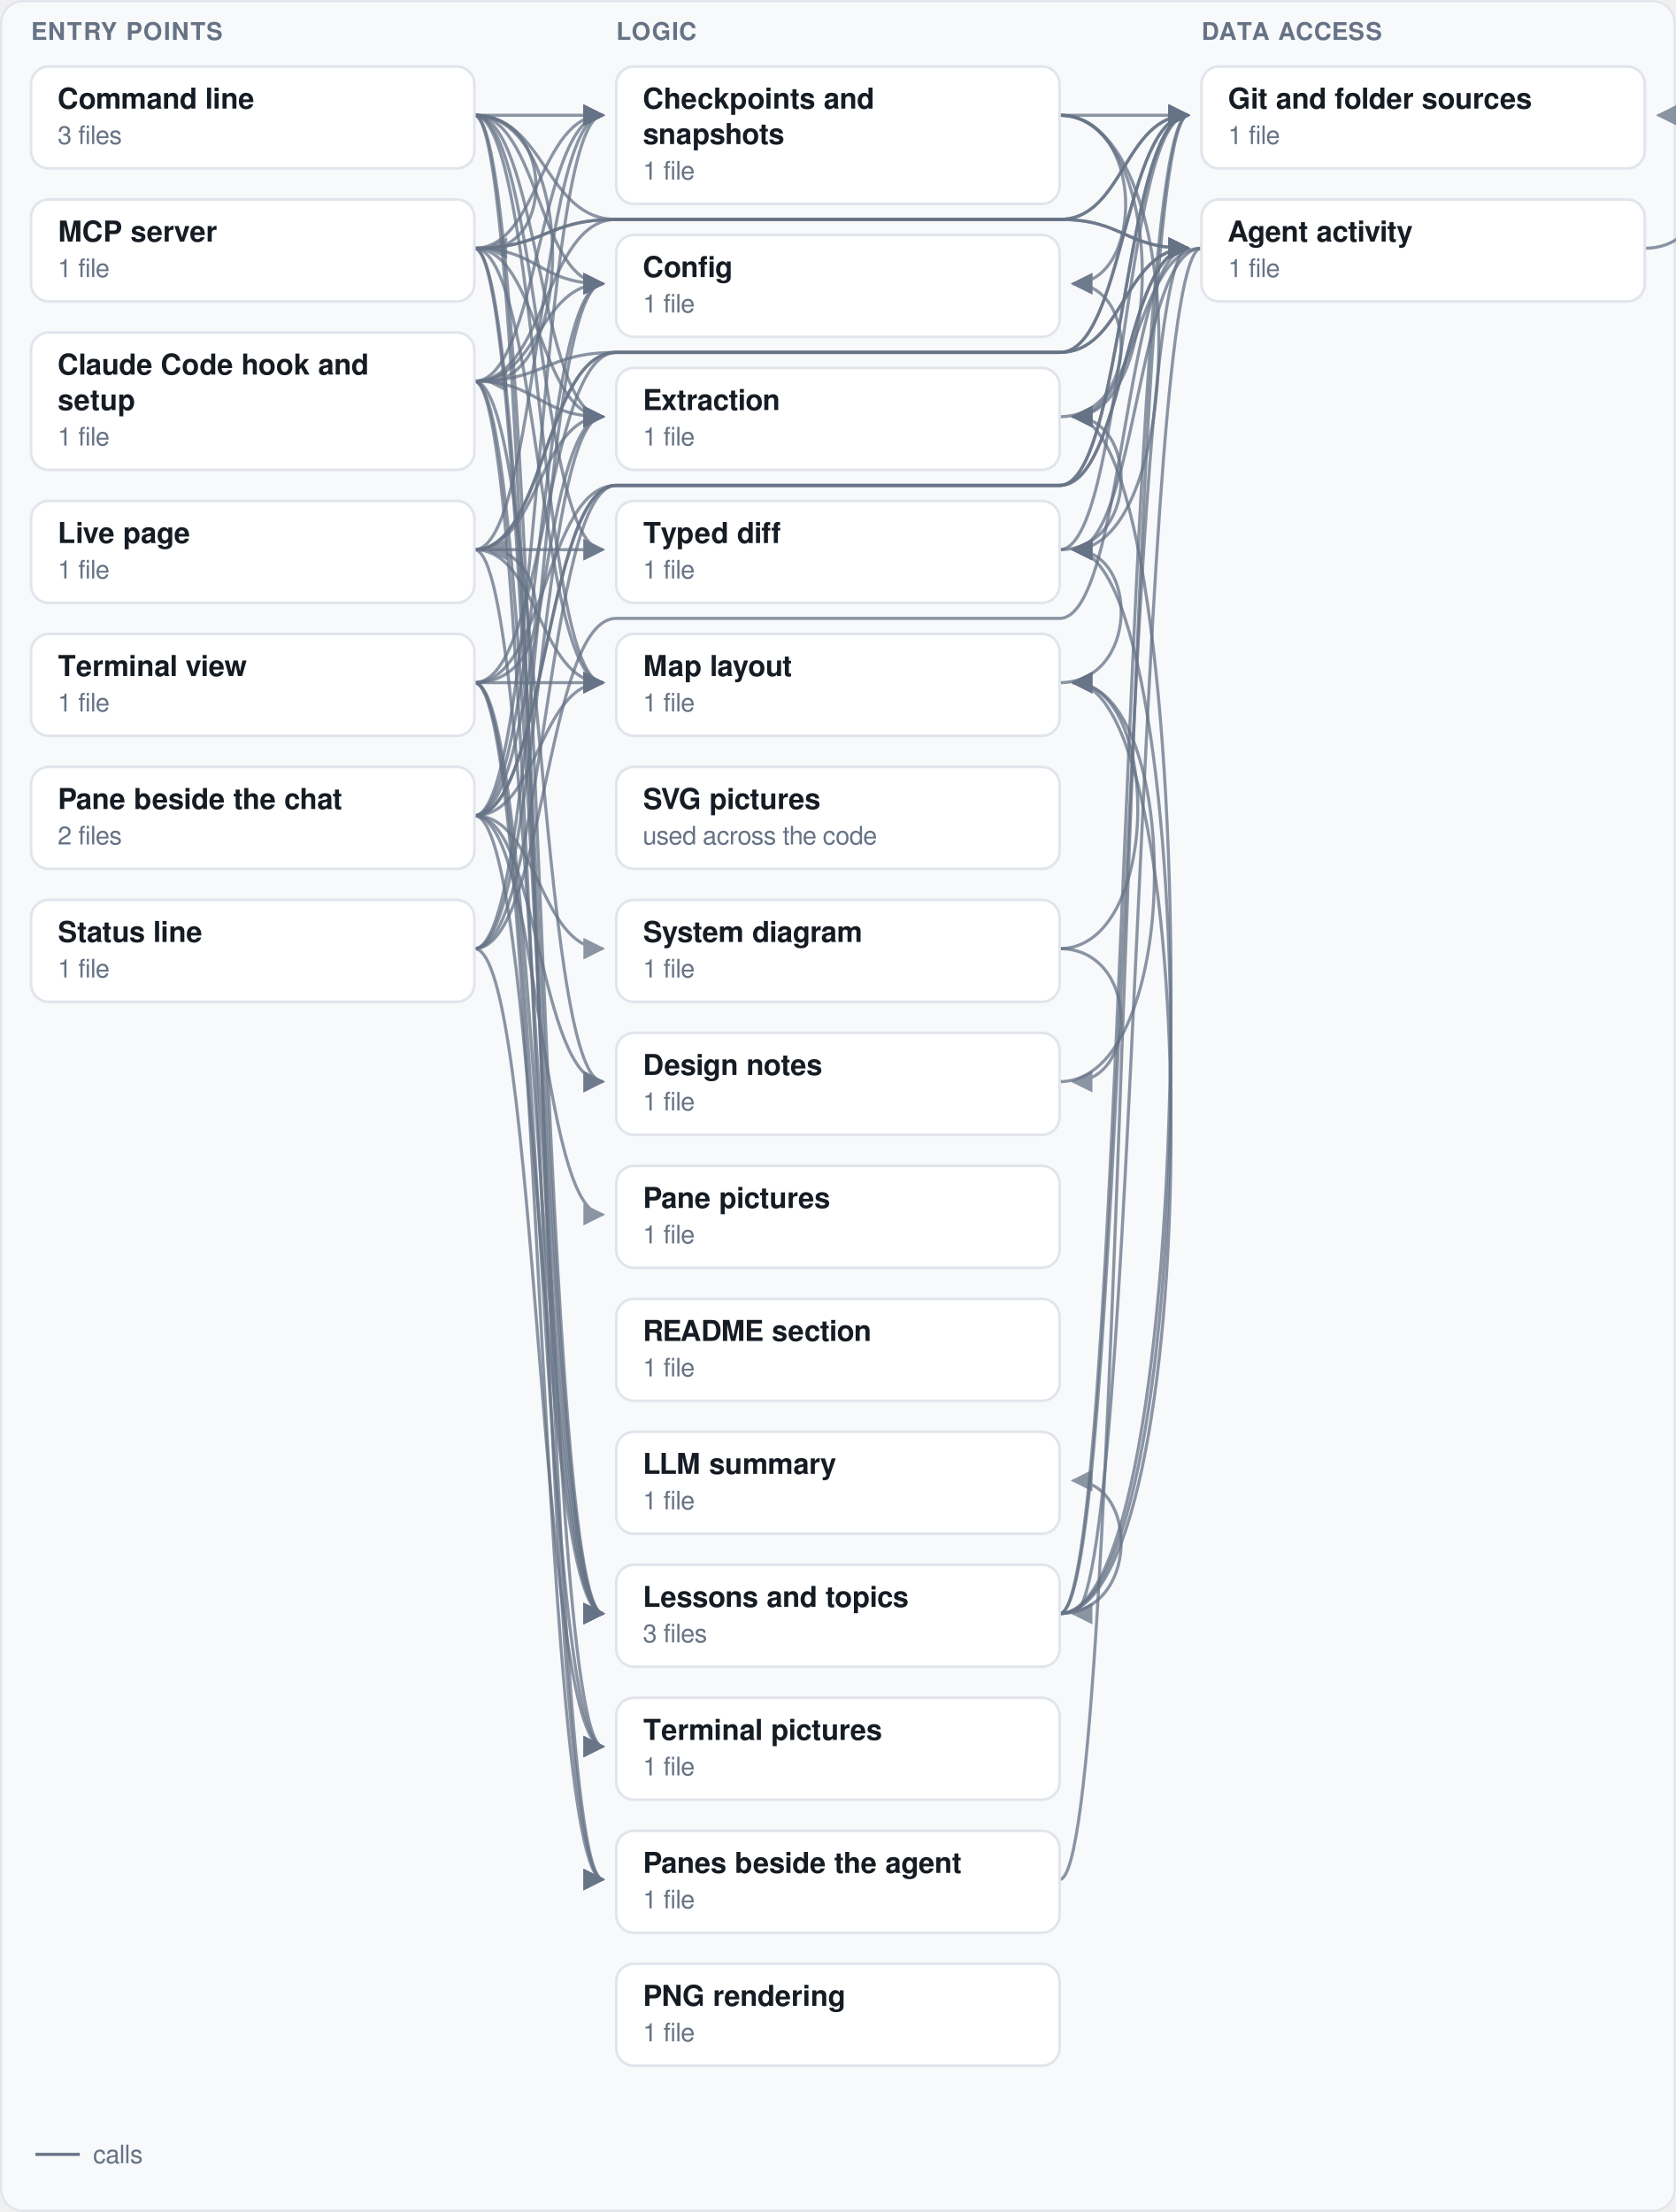
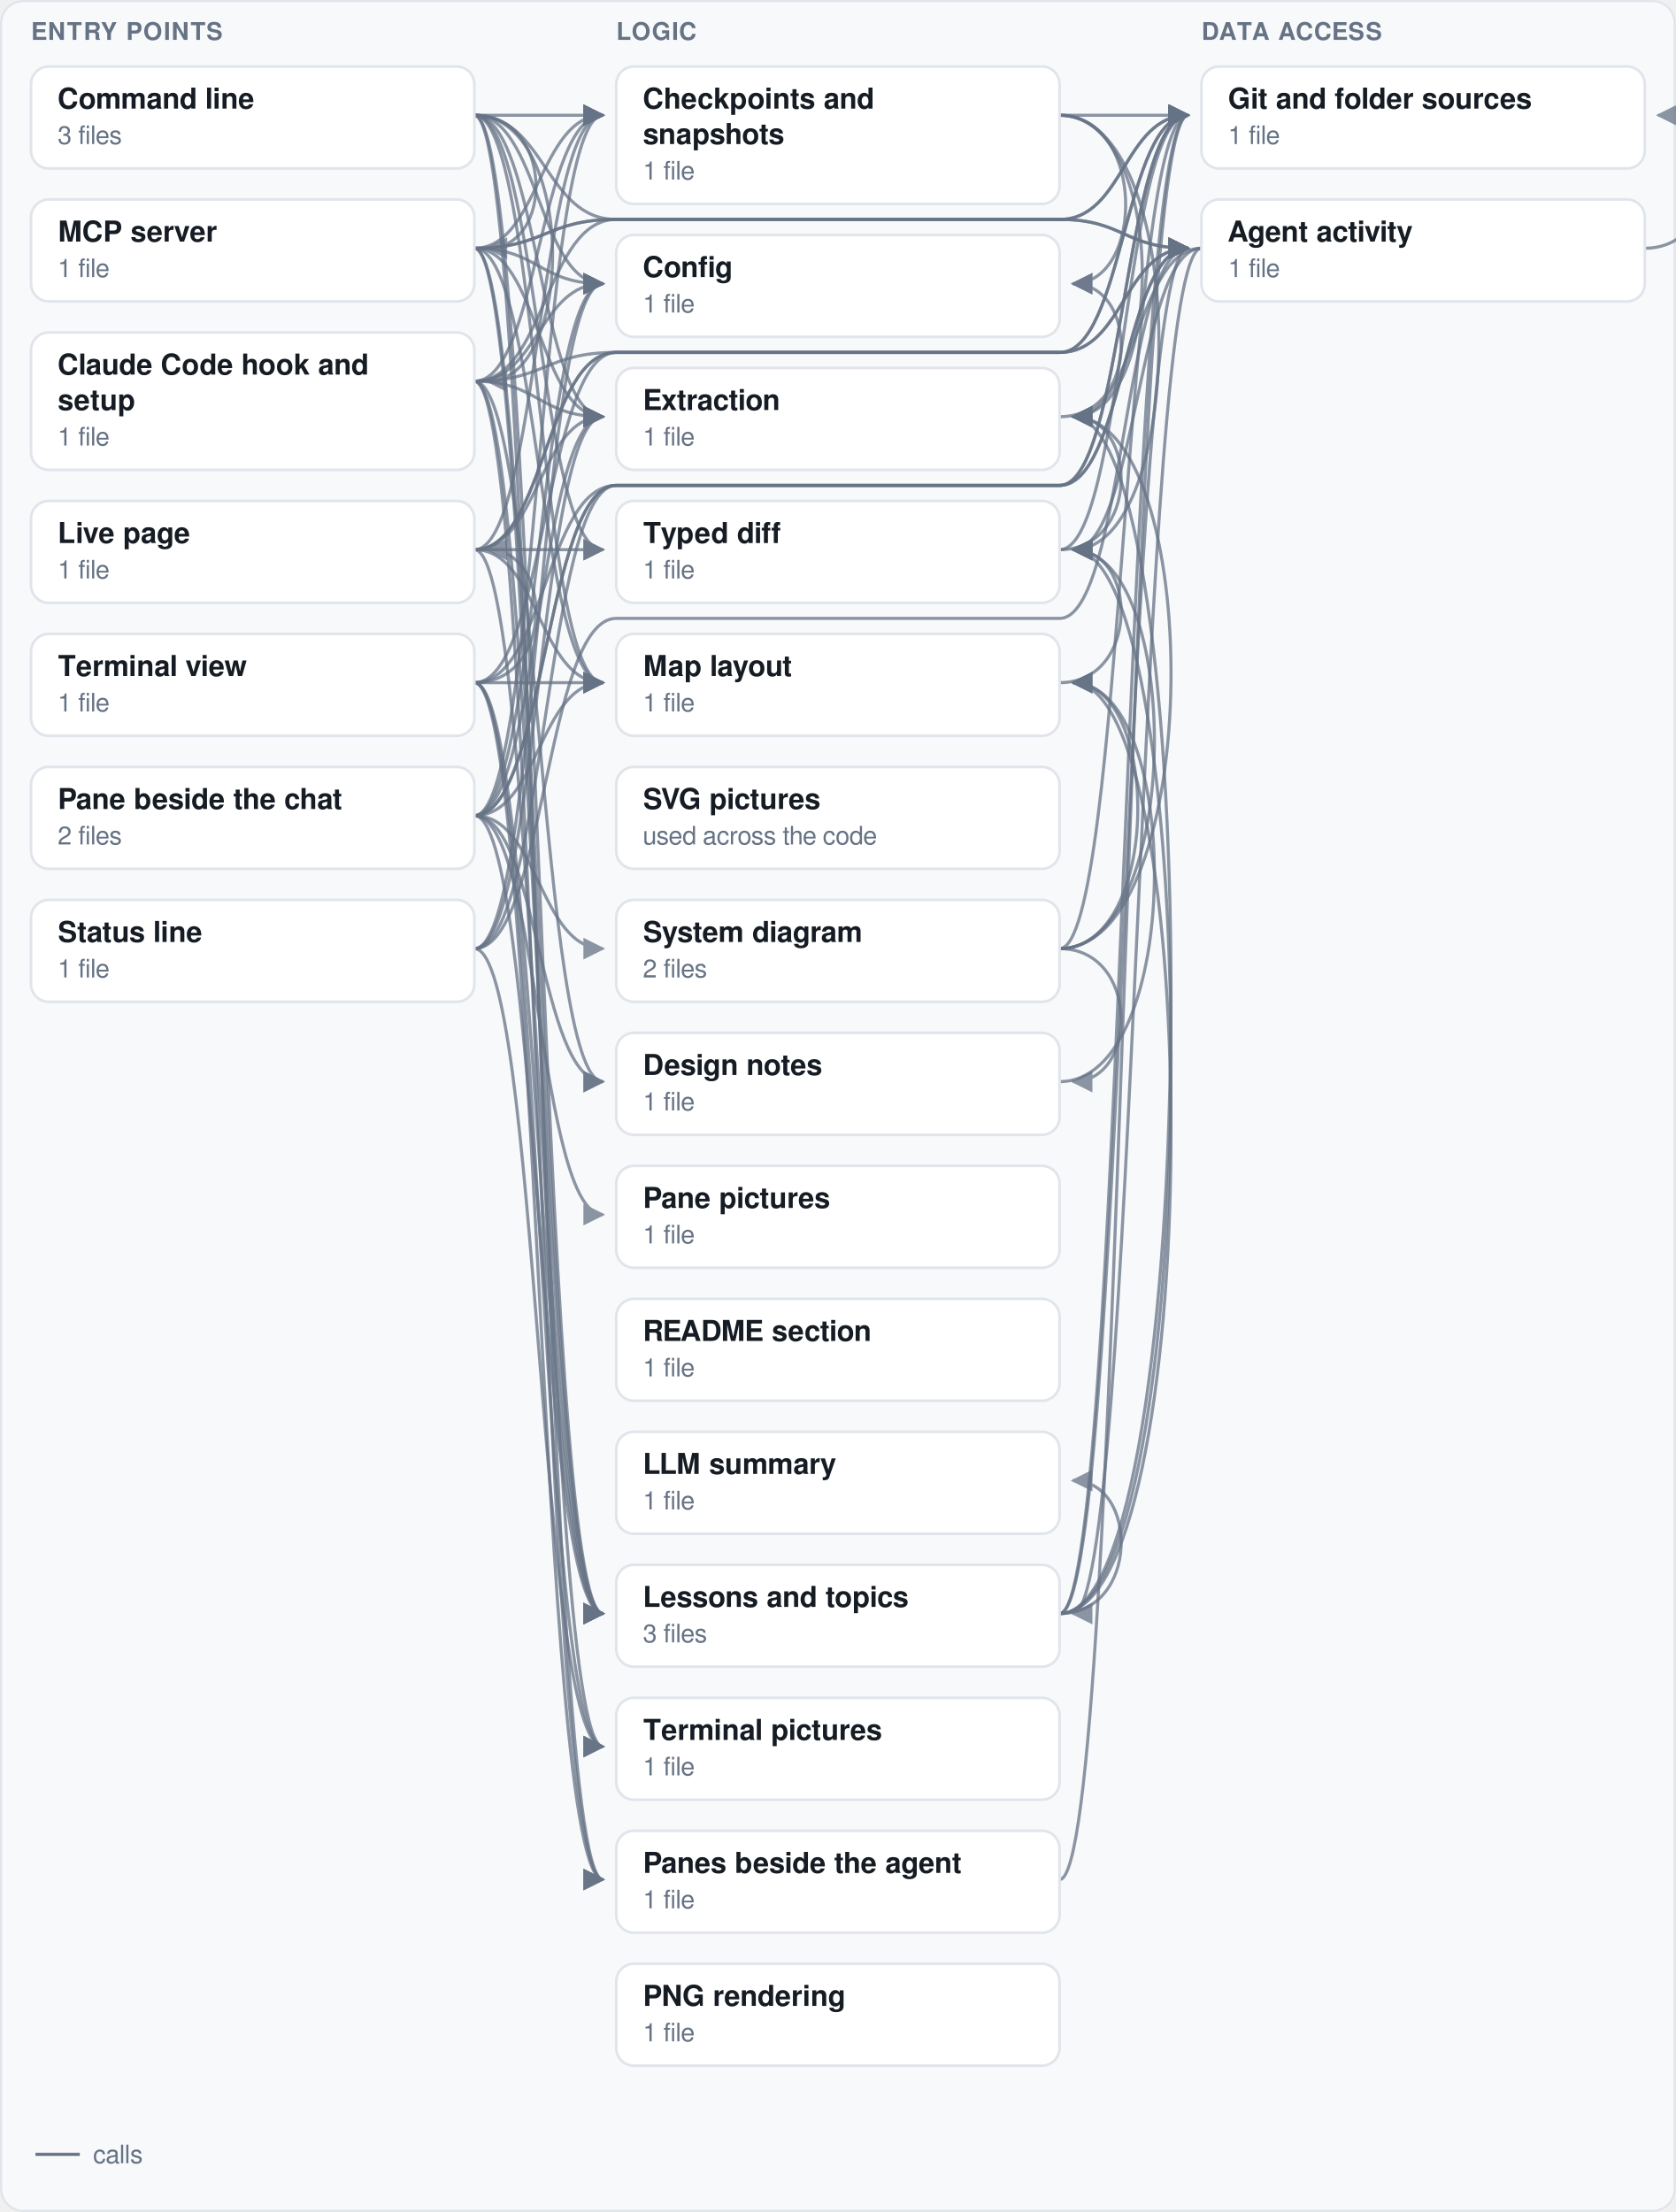
<svg xmlns="http://www.w3.org/2000/svg" width="756" height="998" viewBox="0 0 756 998" role="img" aria-label="System map">
  <style>
text { font-family: 'Segoe UI', FreeSans, 'Helvetica Neue', Arial, sans-serif; }
.bg { fill: #f8f9fb; stroke: #e1e5eb; }
.col { font-size: 11px; font-weight: 600; letter-spacing: .05em; fill: #667385; }
.bn .box { fill: #ffffff; stroke: #e1e5eb; stroke-width: 1.2; }
.bn.t-store .box { fill: #e8f0fc; }
.bn.legacy .box { fill: #f8f9fb; stroke: #c3cad4; stroke-dasharray: 5 4; }
.bn.legacy .bn-t { fill: #3b4655; }
.bn .band { fill: #1f5fbf; }
.bn.undeclared .band { fill: #9a5600; }
.bn.s-added .box { stroke: #157347; stroke-width: 1.8; } .bn.s-added .band { fill: #157347; }
.bn.s-changed .box { stroke: #9a5600; stroke-width: 1.8; } .bn.s-changed .band { fill: #9a5600; }
.bn.s-removed .box { stroke: #c4321c; stroke-dasharray: 5 4; fill: #fdecea; } .bn.s-removed .band { fill: #c4321c; }
.bn-t { font-size: 13px; font-weight: 600; fill: #161c24; }
.bn-s { font-size: 11.5px; fill: #667385; }
.bn-p { font-size: 11.5px; fill: #3b4655; } .bn-p.code { font-family: Consolas, Inconsolata, 'DejaVu Sans Mono', monospace; } .bn-p.more { fill: #667385; }
.bn-p.s-added { fill: #157347; font-weight: 600; } .bn-p.s-changed { fill: #9a5600; font-weight: 600; }
.bn-p.s-removed { fill: #c4321c; text-decoration: line-through; }
.be { fill: none; stroke: #667385; stroke-width: 1.4; opacity: .75; }
.be.k-data { stroke: #1f5fbf; } .be.k-network { stroke: #9a5600; stroke-dasharray: 6 4; }
.be.s-added { stroke: #157347; stroke-width: 2.2; opacity: 1; }
.be.s-removed { stroke: #c4321c; stroke-dasharray: 5 4; opacity: 1; }
.ar { fill: #667385; } .ar.k-data { fill: #1f5fbf; } .ar.k-network { fill: #9a5600; }
.ar.s-added { fill: #157347; } .ar.s-removed { fill: #c4321c; } .ar.k-person { fill: #1f5fbf; }
.halo { paint-order: stroke; stroke: #f8f9fb; stroke-width: 4px; stroke-linejoin: round; }
.lg { font-size: 11.5px; fill: #667385; }
.lg.s-added { fill: #157347; font-weight: 600; } .lg.s-changed { fill: #9a5600; font-weight: 600; }
.lg.s-removed { fill: #c4321c; font-weight: 600; }
.foot { font-size: 11.5px; fill: #3b4655; }
.st .box { fill: #ffffff; stroke: #e1e5eb; stroke-width: 1.4; }
.st.hi .box { fill: #e8f0fc; stroke: #1f5fbf; }
.st-w { font-size: 13px; font-weight: 600; fill: #161c24; }
.fl { fill: none; stroke: #667385; stroke-width: 1.4; } .fl.loop { stroke-dasharray: 4 4; }
.fl.gate { stroke: #1f5fbf; stroke-dasharray: 2 4; opacity: .7; }
.fl-note { font-size: 11.5px; fill: #667385; }
.gate .box { fill: #e8f0fc; stroke: #1f5fbf; } .gate text { font-size: 12.5px; font-weight: 600; fill: #1f5fbf; }
.exit { font-size: 12.5px; font-weight: 600; fill: #161c24; }
.lane .box { fill: #ffffff; stroke: #e1e5eb; stroke-width: 1.2; }
.lane.person .box { fill: #e8f0fc; stroke: #1f5fbf; }
.life { stroke: #c9d0da; stroke-width: 1.2; stroke-dasharray: 3 4; }
.msg { fill: none; stroke: #667385; stroke-width: 1.4; }
.msg.frame { stroke: #1f5fbf; stroke-dasharray: 5 4; } .msg.person { stroke: #1f5fbf; stroke-width: 2; }
.msg-t { font-size: 11.5px; fill: #3b4655; } .msg-t.frame { fill: #1f5fbf; } .msg-t.person { fill: #1f5fbf; font-weight: 600; }
.num circle { fill: #667385; } .num.person circle { fill: #1f5fbf; }
.num text { fill: #ffffff; font-size: 10px; font-weight: 700; }
.note .box { fill: #fff3dd; stroke: #e9c98f; } .note text { font-size: 11.5px; fill: #9a5600; }
</style>
  <defs>
    <marker id="ar-call-same" class="ar k-call s-same" viewBox="0 0 10 10" refX="9" refY="5" markerWidth="7" markerHeight="7" orient="auto-start-reverse">
      <path d="M0,0 L10,5 L0,10 z" />
    </marker>
  </defs>
  <rect class="bg" x="0.5" y="0.5" width="755" height="997" rx="10" />
  <text class="col" x="14" y="18">ENTRY POINTS</text>
  <text class="col" x="278" y="18">LOGIC</text>
  <text class="col" x="542" y="18">DATA ACCESS</text>
  <path class="be k-call s-same" d="M542,112 C513,112 513,248 484,248" marker-end="url(#ar-call-same)" />
  <path class="be k-call s-same" d="M542,112 C513,112 513,188 484,188" marker-end="url(#ar-call-same)" />
  <path class="be k-call s-same" d="M542,112 C513,112 513,728 484,728" marker-end="url(#ar-call-same)" />
  <path class="be k-call s-same" d="M742,112 C778,112 778,52 748,52" marker-end="url(#ar-call-same)" />
  <path class="be k-call s-same" d="M214,172 C246,172 246,159 278,159 L478,159 C507,159 507,112 536,112" marker-end="url(#ar-call-same)" />
  <path class="be k-call s-same" d="M214,172 C243,172 243,848 272,848" marker-end="url(#ar-call-same)" />
  <path class="be k-call s-same" d="M214,172 C243,172 243,52 272,52" marker-end="url(#ar-call-same)" />
  <path class="be k-call s-same" d="M214,172 C243,172 243,128 272,128" marker-end="url(#ar-call-same)" />
  <path class="be k-call s-same" d="M214,172 C243,172 243,488 272,488" marker-end="url(#ar-call-same)" />
  <path class="be k-call s-same" d="M214,172 C243,172 243,188 272,188" marker-end="url(#ar-call-same)" />
  <path class="be k-call s-same" d="M214,172 C243,172 243,728 272,728" marker-end="url(#ar-call-same)" />
  <path class="be k-call s-same" d="M214,172 C246,172 246,99 278,99 L478,99 C507,99 507,52 536,52" marker-end="url(#ar-call-same)" />
  <path class="be k-call s-same" d="M478,428 C514,428 514,488 484,488" marker-end="url(#ar-call-same)" />
  <path class="be k-call s-same" d="M478,428 C524,428 524,308 484,308" marker-end="url(#ar-call-same)" />
+   <path class="be k-call s-same" d="M478,428 C534,428 534,248 484,248" marker-end="url(#ar-call-same)" />
+   <path class="be k-call s-same" d="M478,428 C544,428 544,188 484,188" marker-end="url(#ar-call-same)" />
+   <path class="be k-call s-same" d="M478,428 C507,428 507,52 536,52" marker-end="url(#ar-call-same)" />
  <path class="be k-call s-same" d="M214,52 C260,52 260,172 220,172" marker-end="url(#ar-call-same)" />
  <path class="be k-call s-same" d="M214,52 C243,52 243,128 272,128" marker-end="url(#ar-call-same)" />
  <path class="be k-call s-same" d="M214,52 C243,52 243,188 272,188" marker-end="url(#ar-call-same)" />
  <path class="be k-call s-same" d="M214,52 C243,52 243,308 272,308" marker-end="url(#ar-call-same)" />
  <path class="be k-call s-same" d="M214,52 C243,52 243,728 272,728" marker-end="url(#ar-call-same)" />
  <path class="be k-call s-same" d="M214,52 C246,52 246,99 278,99 L478,99 C507,99 507,112 536,112" marker-end="url(#ar-call-same)" />
  <path class="be k-call s-same" d="M214,52 C243,52 243,848 272,848" marker-end="url(#ar-call-same)" />
  <path class="be k-call s-same" d="M214,52 C243,52 243,52 272,52" marker-end="url(#ar-call-same)" />
  <path class="be k-call s-same" d="M214,52 C243,52 243,248 272,248" marker-end="url(#ar-call-same)" />
  <path class="be k-call s-same" d="M214,52 C250,52 250,112 220,112" marker-end="url(#ar-call-same)" />
  <path class="be k-call s-same" d="M478,848 C507,848 507,52 536,52" marker-end="url(#ar-call-same)" />
  <path class="be k-call s-same" d="M478,52 C516.7,52 516.7,128 484,128" marker-end="url(#ar-call-same)" />
  <path class="be k-call s-same" d="M478,52 C536.7,52 536.7,248 484,248" marker-end="url(#ar-call-same)" />
  <path class="be k-call s-same" d="M478,52 C526.7,52 526.7,188 484,188" marker-end="url(#ar-call-same)" />
  <path class="be k-call s-same" d="M478,52 C507,52 507,52 536,52" marker-end="url(#ar-call-same)" />
  <path class="be k-call s-same" d="M478,488 C534,488 534,308 484,308" marker-end="url(#ar-call-same)" />
  <path class="be k-call s-same" d="M478,248 C514,248 514,188 484,188" marker-end="url(#ar-call-same)" />
  <path class="be k-call s-same" d="M478,248 C507,248 507,52 536,52" marker-end="url(#ar-call-same)" />
  <path class="be k-call s-same" d="M478,188 C514,188 514,128 484,128" marker-end="url(#ar-call-same)" />
  <path class="be k-call s-same" d="M478,308 C514,308 514,248 484,248" marker-end="url(#ar-call-same)" />
  <path class="be k-call s-same" d="M478,728 C507,728 507,112 536,112" marker-end="url(#ar-call-same)" />
  <path class="be k-call s-same" d="M478,728 C544,728 544,248 484,248" marker-end="url(#ar-call-same)" />
  <path class="be k-call s-same" d="M478,728 C544,728 544,188 484,188" marker-end="url(#ar-call-same)" />
  <path class="be k-call s-same" d="M478,728 C544,728 544,308 484,308" marker-end="url(#ar-call-same)" />
  <path class="be k-call s-same" d="M478,728 C514,728 514,668 484,668" marker-end="url(#ar-call-same)" />
  <path class="be k-call s-same" d="M478,728 C507,728 507,52 536,52" marker-end="url(#ar-call-same)" />
  <path class="be k-call s-same" d="M214,112 C243,112 243,188 272,188" marker-end="url(#ar-call-same)" />
  <path class="be k-call s-same" d="M214,112 C246,112 246,99 278,99 L478,99 C507,99 507,112 536,112" marker-end="url(#ar-call-same)" />
  <path class="be k-call s-same" d="M214,112 C243,112 243,52 272,52" marker-end="url(#ar-call-same)" />
  <path class="be k-call s-same" d="M214,112 C243,112 243,128 272,128" marker-end="url(#ar-call-same)" />
  <path class="be k-call s-same" d="M214,112 C243,112 243,308 272,308" marker-end="url(#ar-call-same)" />
  <path class="be k-call s-same" d="M214,112 C243,112 243,728 272,728" marker-end="url(#ar-call-same)" />
  <path class="be k-call s-same" d="M214,112 C246,112 246,99 278,99 L478,99 C507,99 507,52 536,52" marker-end="url(#ar-call-same)" />
  <path class="be k-call s-same" d="M214,112 C243,112 243,788 272,788" marker-end="url(#ar-call-same)" />
  <path class="be k-call s-same" d="M214,368 C243,368 243,728 272,728" marker-end="url(#ar-call-same)" />
  <path class="be k-call s-same" d="M214,368 C246,368 246,219 278,219 L478,219 C507,219 507,112 536,112" marker-end="url(#ar-call-same)" />
+   <path class="be k-call s-same" d="M214,368 C243,368 243,428 272,428" marker-end="url(#ar-call-same)" />
  <path class="be k-call s-same" d="M214,368 C243,368 243,52 272,52" marker-end="url(#ar-call-same)" />
  <path class="be k-call s-same" d="M214,368 C243,368 243,128 272,128" marker-end="url(#ar-call-same)" />
  <path class="be k-call s-same" d="M214,368 C243,368 243,188 272,188" marker-end="url(#ar-call-same)" />
  <path class="be k-call s-same" d="M214,368 C243,368 243,308 272,308" marker-end="url(#ar-call-same)" />
  <path class="be k-call s-same" d="M214,368 C246,368 246,219 278,219 L478,219 C507,219 507,52 536,52" marker-end="url(#ar-call-same)" />
-   <path class="be k-call s-same" d="M214,368 C243,368 243,428 272,428" marker-end="url(#ar-call-same)" />
  <path class="be k-call s-same" d="M214,368 C243,368 243,548 272,548" marker-end="url(#ar-call-same)" />
  <path class="be k-call s-same" d="M214,368 C243,368 243,488 272,488" marker-end="url(#ar-call-same)" />
  <path class="be k-call s-same" d="M214,428 C246,428 246,279 278,279 L478,279 C507,279 507,112 536,112" marker-end="url(#ar-call-same)" />
  <path class="be k-call s-same" d="M214,428 C243,428 243,128 272,128" marker-end="url(#ar-call-same)" />
  <path class="be k-call s-same" d="M214,428 C243,428 243,188 272,188" marker-end="url(#ar-call-same)" />
  <path class="be k-call s-same" d="M214,428 C246,428 246,219 278,219 L478,219 C507,219 507,52 536,52" marker-end="url(#ar-call-same)" />
  <path class="be k-call s-same" d="M214,428 C243,428 243,788 272,788" marker-end="url(#ar-call-same)" />
  <path class="be k-call s-same" d="M214,308 C246,308 246,219 278,219 L478,219 C507,219 507,112 536,112" marker-end="url(#ar-call-same)" />
  <path class="be k-call s-same" d="M214,308 C243,308 243,848 272,848" marker-end="url(#ar-call-same)" />
  <path class="be k-call s-same" d="M214,308 C243,308 243,308 272,308" marker-end="url(#ar-call-same)" />
  <path class="be k-call s-same" d="M214,308 C243,308 243,728 272,728" marker-end="url(#ar-call-same)" />
  <path class="be k-call s-same" d="M214,308 C246,308 246,159 278,159 L478,159 C507,159 507,52 536,52" marker-end="url(#ar-call-same)" />
  <path class="be k-call s-same" d="M214,308 C243,308 243,788 272,788" marker-end="url(#ar-call-same)" />
  <path class="be k-call s-same" d="M214,308 C250,308 250,248 220,248" marker-end="url(#ar-call-same)" />
  <path class="be k-call s-same" d="M214,248 C246,248 246,159 278,159 L478,159 C507,159 507,112 536,112" marker-end="url(#ar-call-same)" />
  <path class="be k-call s-same" d="M214,248 C243,248 243,52 272,52" marker-end="url(#ar-call-same)" />
  <path class="be k-call s-same" d="M214,248 C243,248 243,248 272,248" marker-end="url(#ar-call-same)" />
  <path class="be k-call s-same" d="M214,248 C243,248 243,188 272,188" marker-end="url(#ar-call-same)" />
  <path class="be k-call s-same" d="M214,248 C243,248 243,308 272,308" marker-end="url(#ar-call-same)" />
  <path class="be k-call s-same" d="M214,248 C243,248 243,728 272,728" marker-end="url(#ar-call-same)" />
  <path class="be k-call s-same" d="M214,248 C246,248 246,159 278,159 L478,159 C507,159 507,52 536,52" marker-end="url(#ar-call-same)" />
  <g class="bn t-component s-same" transform="translate(14,30)">
    <rect class="box" width="200" height="46" rx="8" />
    <text x="12" y="19" class="bn-t">Command line</text>
    <text x="12" y="35" class="bn-s">3 files</text>
  </g>
  <g class="bn t-component s-same" transform="translate(14,90)">
    <rect class="box" width="200" height="46" rx="8" />
    <text x="12" y="19" class="bn-t">MCP server</text>
    <text x="12" y="35" class="bn-s">1 file</text>
  </g>
  <g class="bn t-component s-same" transform="translate(14,150)">
    <rect class="box" width="200" height="62" rx="8" />
    <text x="12" y="19" class="bn-t">Claude Code hook and</text>
    <text x="12" y="35" class="bn-t">setup</text>
    <text x="12" y="51" class="bn-s">1 file</text>
  </g>
  <g class="bn t-component s-same" transform="translate(14,226)">
    <rect class="box" width="200" height="46" rx="8" />
    <text x="12" y="19" class="bn-t">Live page</text>
    <text x="12" y="35" class="bn-s">1 file</text>
  </g>
  <g class="bn t-component s-same" transform="translate(14,286)">
    <rect class="box" width="200" height="46" rx="8" />
    <text x="12" y="19" class="bn-t">Terminal view</text>
    <text x="12" y="35" class="bn-s">1 file</text>
  </g>
  <g class="bn t-component s-same" transform="translate(14,346)">
    <rect class="box" width="200" height="46" rx="8" />
    <text x="12" y="19" class="bn-t">Pane beside the chat</text>
    <text x="12" y="35" class="bn-s">2 files</text>
  </g>
  <g class="bn t-component s-same" transform="translate(14,406)">
    <rect class="box" width="200" height="46" rx="8" />
    <text x="12" y="19" class="bn-t">Status line</text>
    <text x="12" y="35" class="bn-s">1 file</text>
  </g>
  <g class="bn t-component s-same" transform="translate(278,30)">
    <rect class="box" width="200" height="62" rx="8" />
    <text x="12" y="19" class="bn-t">Checkpoints and</text>
    <text x="12" y="35" class="bn-t">snapshots</text>
    <text x="12" y="51" class="bn-s">1 file</text>
  </g>
  <g class="bn t-component s-same" transform="translate(278,106)">
    <rect class="box" width="200" height="46" rx="8" />
    <text x="12" y="19" class="bn-t">Config</text>
    <text x="12" y="35" class="bn-s">1 file</text>
  </g>
  <g class="bn t-component s-same" transform="translate(278,166)">
    <rect class="box" width="200" height="46" rx="8" />
    <text x="12" y="19" class="bn-t">Extraction</text>
    <text x="12" y="35" class="bn-s">1 file</text>
  </g>
  <g class="bn t-component s-same" transform="translate(278,226)">
    <rect class="box" width="200" height="46" rx="8" />
    <text x="12" y="19" class="bn-t">Typed diff</text>
    <text x="12" y="35" class="bn-s">1 file</text>
  </g>
  <g class="bn t-component s-same" transform="translate(278,286)">
    <rect class="box" width="200" height="46" rx="8" />
    <text x="12" y="19" class="bn-t">Map layout</text>
    <text x="12" y="35" class="bn-s">1 file</text>
  </g>
  <g class="bn t-component s-same" transform="translate(278,346)">
    <rect class="box" width="200" height="46" rx="8" />
    <text x="12" y="19" class="bn-t">SVG pictures</text>
    <text x="12" y="35" class="bn-s">used across the code</text>
  </g>
  <g class="bn t-component s-same" transform="translate(278,406)">
    <rect class="box" width="200" height="46" rx="8" />
    <text x="12" y="19" class="bn-t">System diagram</text>
-     <text x="12" y="35" class="bn-s">1 file</text>
+     <text x="12" y="35" class="bn-s">2 files</text>
  </g>
  <g class="bn t-component s-same" transform="translate(278,466)">
    <rect class="box" width="200" height="46" rx="8" />
    <text x="12" y="19" class="bn-t">Design notes</text>
    <text x="12" y="35" class="bn-s">1 file</text>
  </g>
  <g class="bn t-component s-same" transform="translate(278,526)">
    <rect class="box" width="200" height="46" rx="8" />
    <text x="12" y="19" class="bn-t">Pane pictures</text>
    <text x="12" y="35" class="bn-s">1 file</text>
  </g>
  <g class="bn t-component s-same" transform="translate(278,586)">
    <rect class="box" width="200" height="46" rx="8" />
    <text x="12" y="19" class="bn-t">README section</text>
    <text x="12" y="35" class="bn-s">1 file</text>
  </g>
  <g class="bn t-component s-same" transform="translate(278,646)">
    <rect class="box" width="200" height="46" rx="8" />
    <text x="12" y="19" class="bn-t">LLM summary</text>
    <text x="12" y="35" class="bn-s">1 file</text>
  </g>
  <g class="bn t-component s-same" transform="translate(278,706)">
    <rect class="box" width="200" height="46" rx="8" />
    <text x="12" y="19" class="bn-t">Lessons and topics</text>
    <text x="12" y="35" class="bn-s">3 files</text>
  </g>
  <g class="bn t-component s-same" transform="translate(278,766)">
    <rect class="box" width="200" height="46" rx="8" />
    <text x="12" y="19" class="bn-t">Terminal pictures</text>
    <text x="12" y="35" class="bn-s">1 file</text>
  </g>
  <g class="bn t-component s-same" transform="translate(278,826)">
    <rect class="box" width="200" height="46" rx="8" />
    <text x="12" y="19" class="bn-t">Panes beside the agent</text>
    <text x="12" y="35" class="bn-s">1 file</text>
  </g>
  <g class="bn t-component s-same" transform="translate(278,886)">
    <rect class="box" width="200" height="46" rx="8" />
    <text x="12" y="19" class="bn-t">PNG rendering</text>
    <text x="12" y="35" class="bn-s">1 file</text>
  </g>
  <g class="bn t-component s-same" transform="translate(542,30)">
    <rect class="box" width="200" height="46" rx="8" />
    <text x="12" y="19" class="bn-t">Git and folder sources</text>
    <text x="12" y="35" class="bn-s">1 file</text>
  </g>
  <g class="bn t-component s-same" transform="translate(542,90)">
    <rect class="box" width="200" height="46" rx="8" />
    <text x="12" y="19" class="bn-t">Agent activity</text>
    <text x="12" y="35" class="bn-s">1 file</text>
  </g>
  <path class="be k-call" d="M16,972 L36,972" style="opacity:1" />
  <text x="42" y="976" class="lg">calls</text>
</svg>
